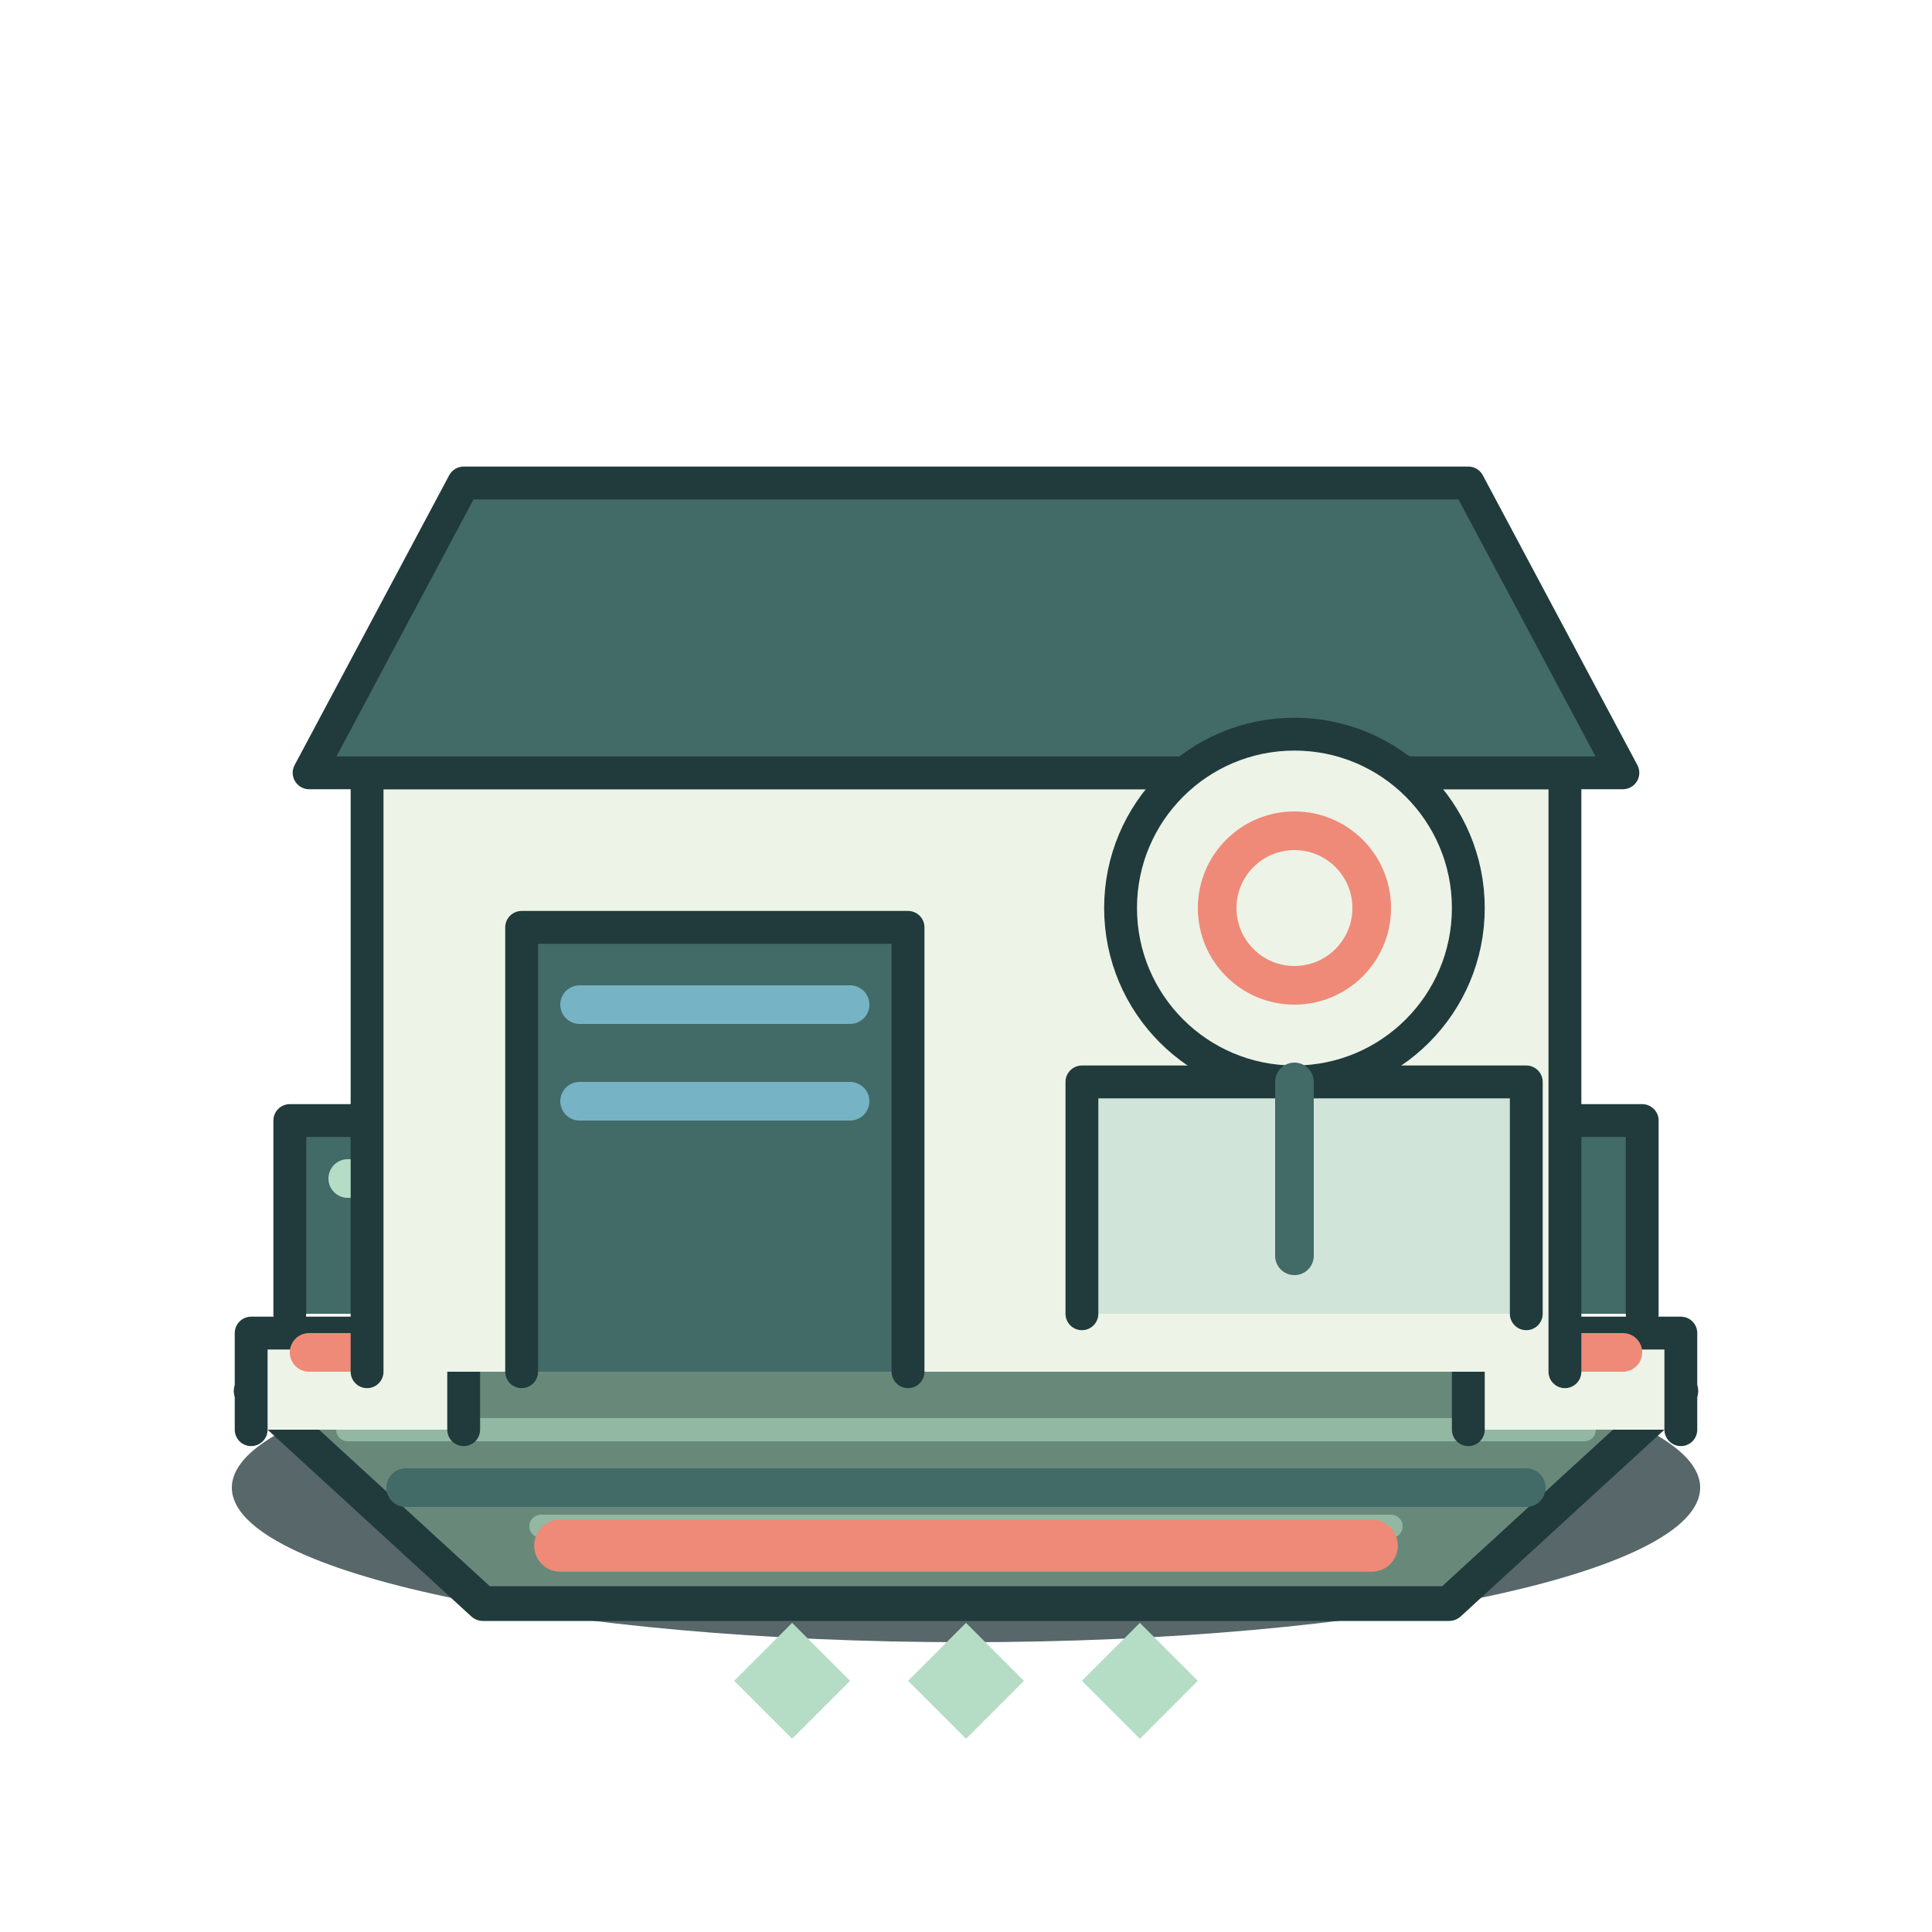
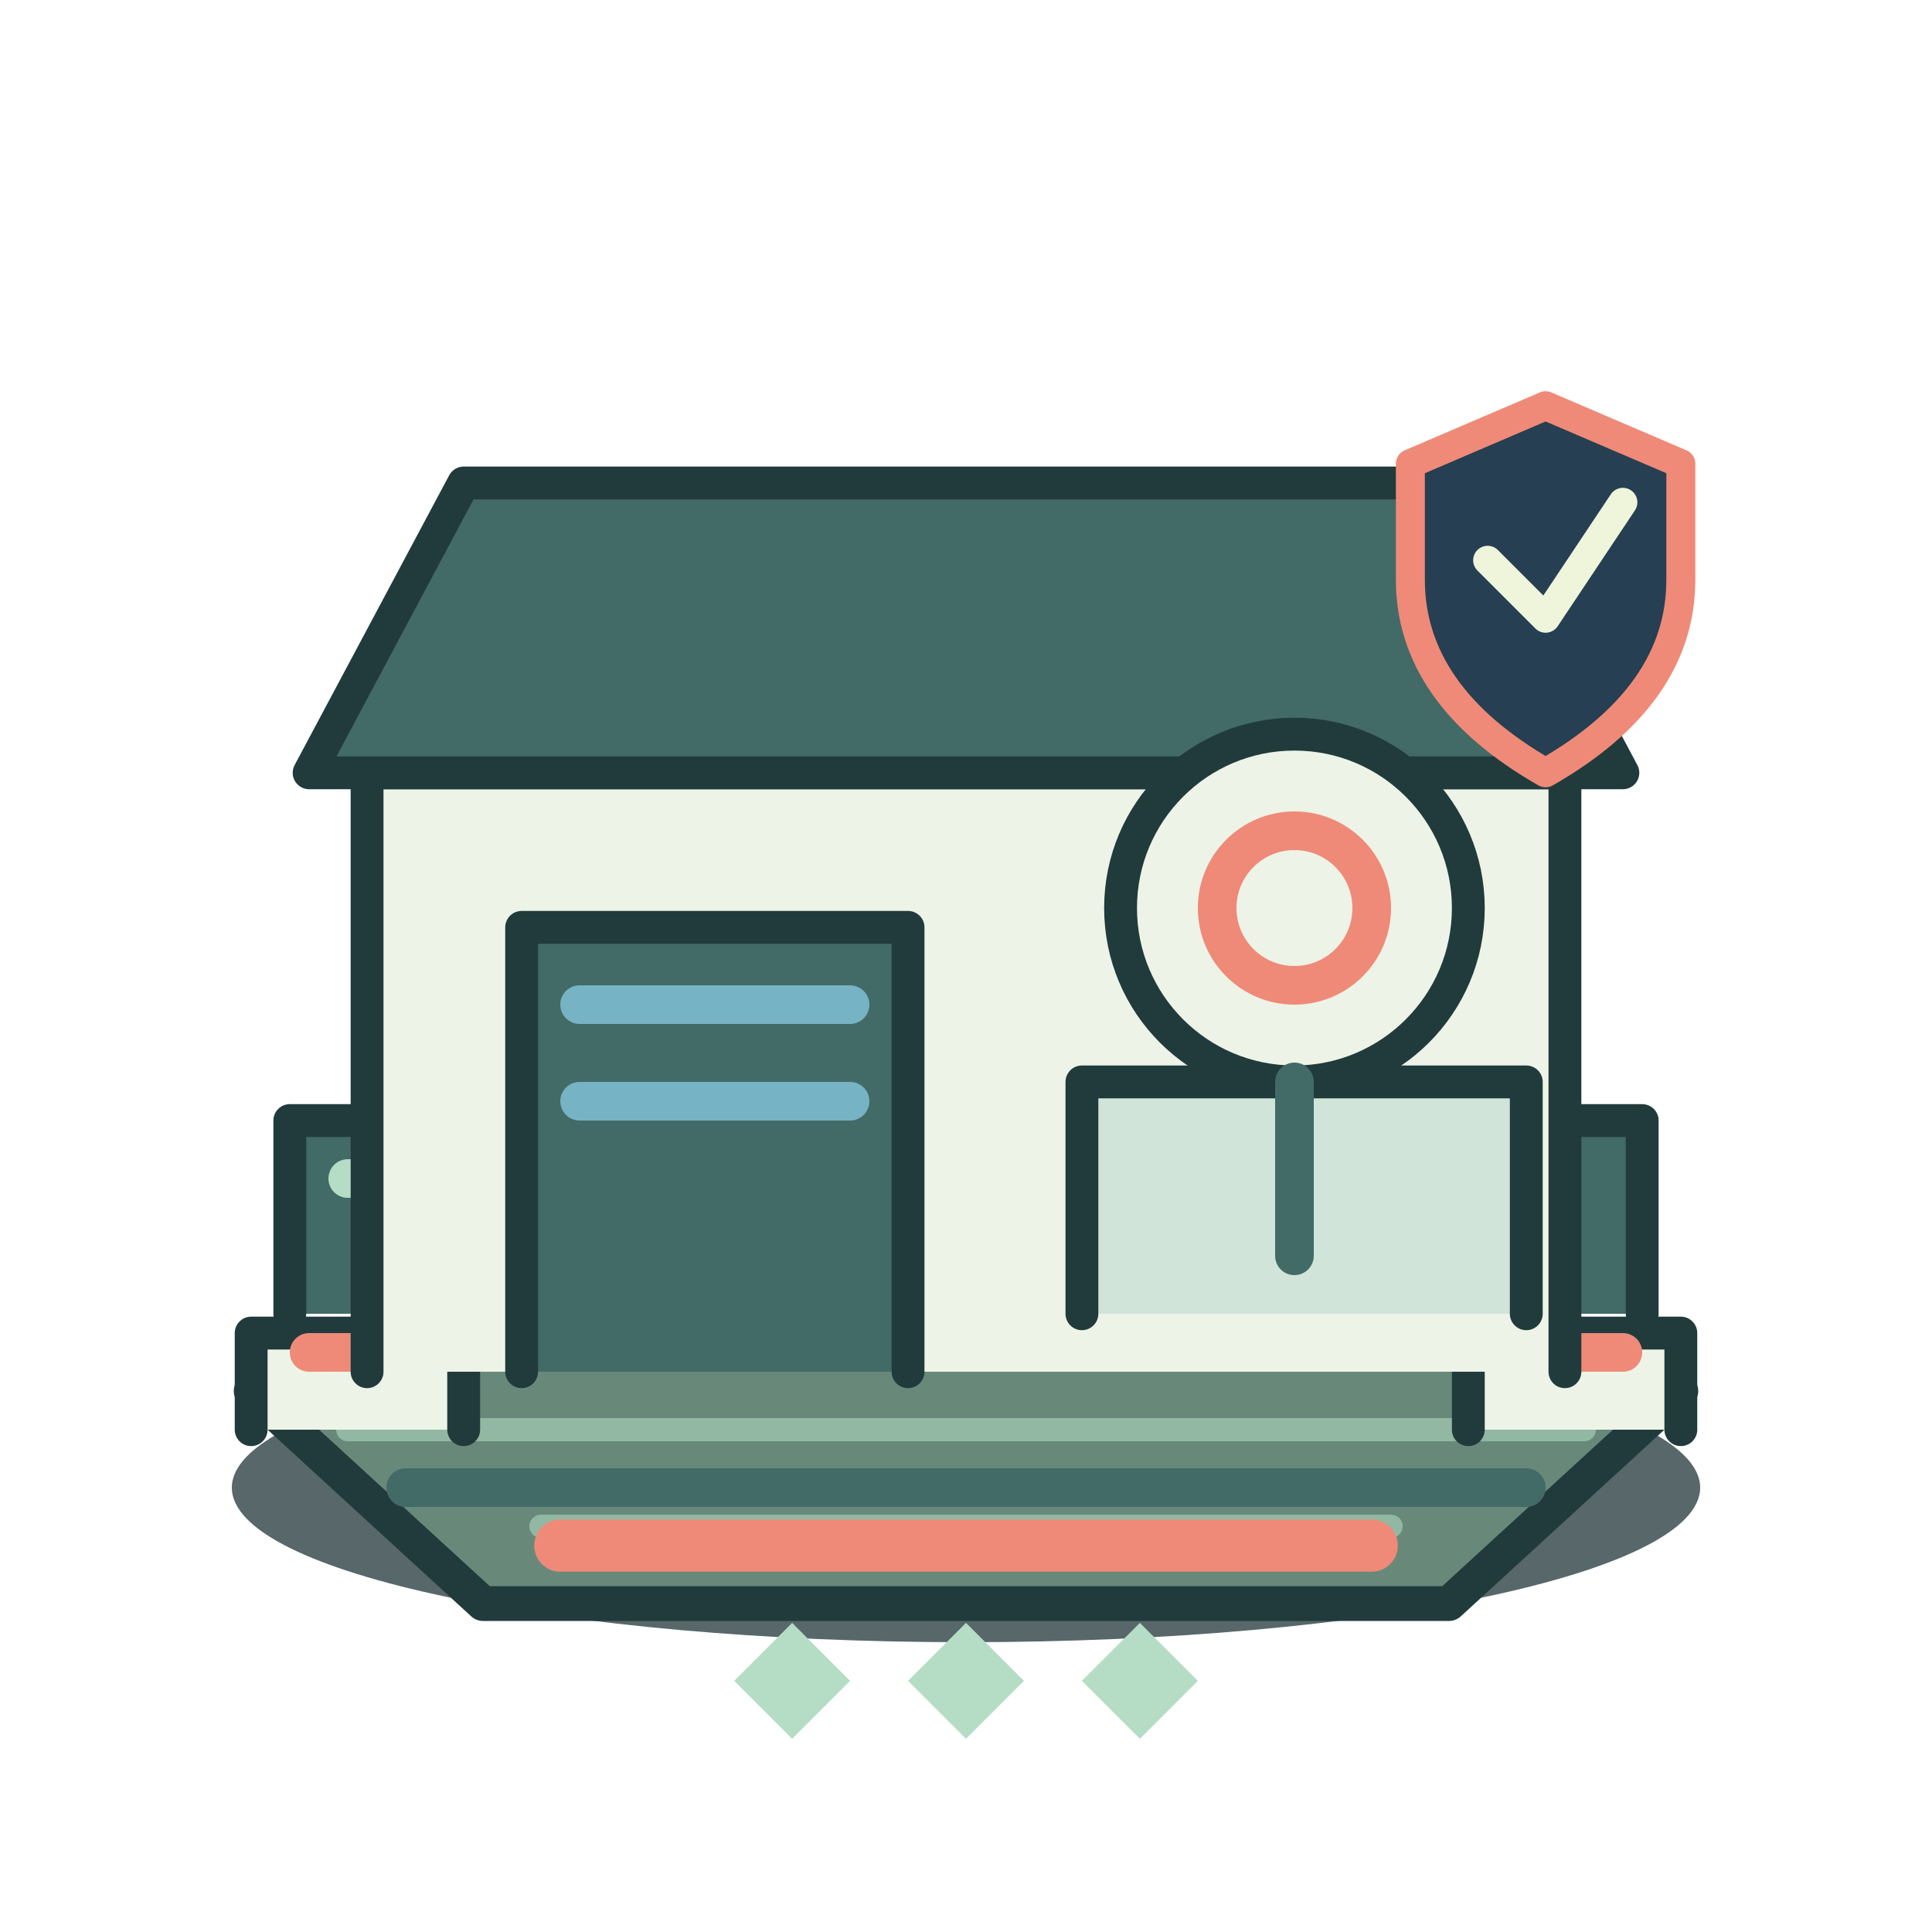
<svg xmlns="http://www.w3.org/2000/svg" viewBox="-50 -50 100 100" role="img" aria-label="步兵营 Lv.3">
  <g class="building-art building-barracks" stroke="#213b3c" stroke-width="1.7" stroke-linejoin="round" stroke-linecap="round">
    <ellipse cy="27" rx="38" ry="8" fill="#10272b" opacity=".7" stroke="none" />
    <path d="M-37 22l14-7h46l14 7-12 11h-50z" fill="#68897a" stroke="#213b3c" stroke-width="1.8" />
    <path d="M-32 24h64m-54 5h44" stroke="#b5ddc5" stroke-opacity=".55" stroke-width="1.2" />
    <path d="M-35 18V8h9v10m52 0V8h9v10" fill="#426a67" />
    <path d="M-32 11h4m28 0h4" stroke="#b5ddc5" stroke-width="2" />
    <path d="M-37 24v-5h11v5m52 0v-5h11v5" fill="#edf3e7" />
    <path d="M-34 20h5m58 0h5" stroke="#ef8a78" stroke-width="2" />
    <path d="M-31 21v-31h62v31" fill="#edf3e7" />
    <path d="M-34-10l8-15h52l8 15z" fill="#426a67" />
    <path d="M-23 21V-2h20v23" fill="#426a67" />
    <path d="M-20 2h14m-14 5h14" stroke="#76b3c4" stroke-width="2" />
    <path d="M6 18v-12h23v12" fill="#d0e4d9" />
    <circle cx="17" cy="-3" r="9" fill="#edf3e7" />
    <circle cx="17" cy="-3" r="4" fill="none" stroke="#ef8a78" stroke-width="2" />
    <path d="M17 6v9M-29 27h58" stroke="#426a67" stroke-width="2" />
    <path d="M-21 30h42" stroke="#ef8a78" stroke-width="2.7" />
    <path d="M-12 37l3-3 3 3-3 3z" fill="#b5ddc5" stroke="none" />
    <path d="M-3 37l3-3 3 3-3 3z" fill="#b5ddc5" stroke="none" />
    <path d="M6 37l3-3 3 3-3 3z" fill="#b5ddc5" stroke="none" />
+     <g class="core-shield" transform="translate(30 -22)">
+       <path d="M0-7l7 3v6q0 6-7 10-7-4-7-10v-6z" fill="#263f52" stroke="#ef8a78" stroke-width="1.5" />
+       <path d="M-3 1l3 3 4-6" fill="none" stroke="#eef5db" stroke-width="1.5" />
+     </g>
  </g>
</svg>
